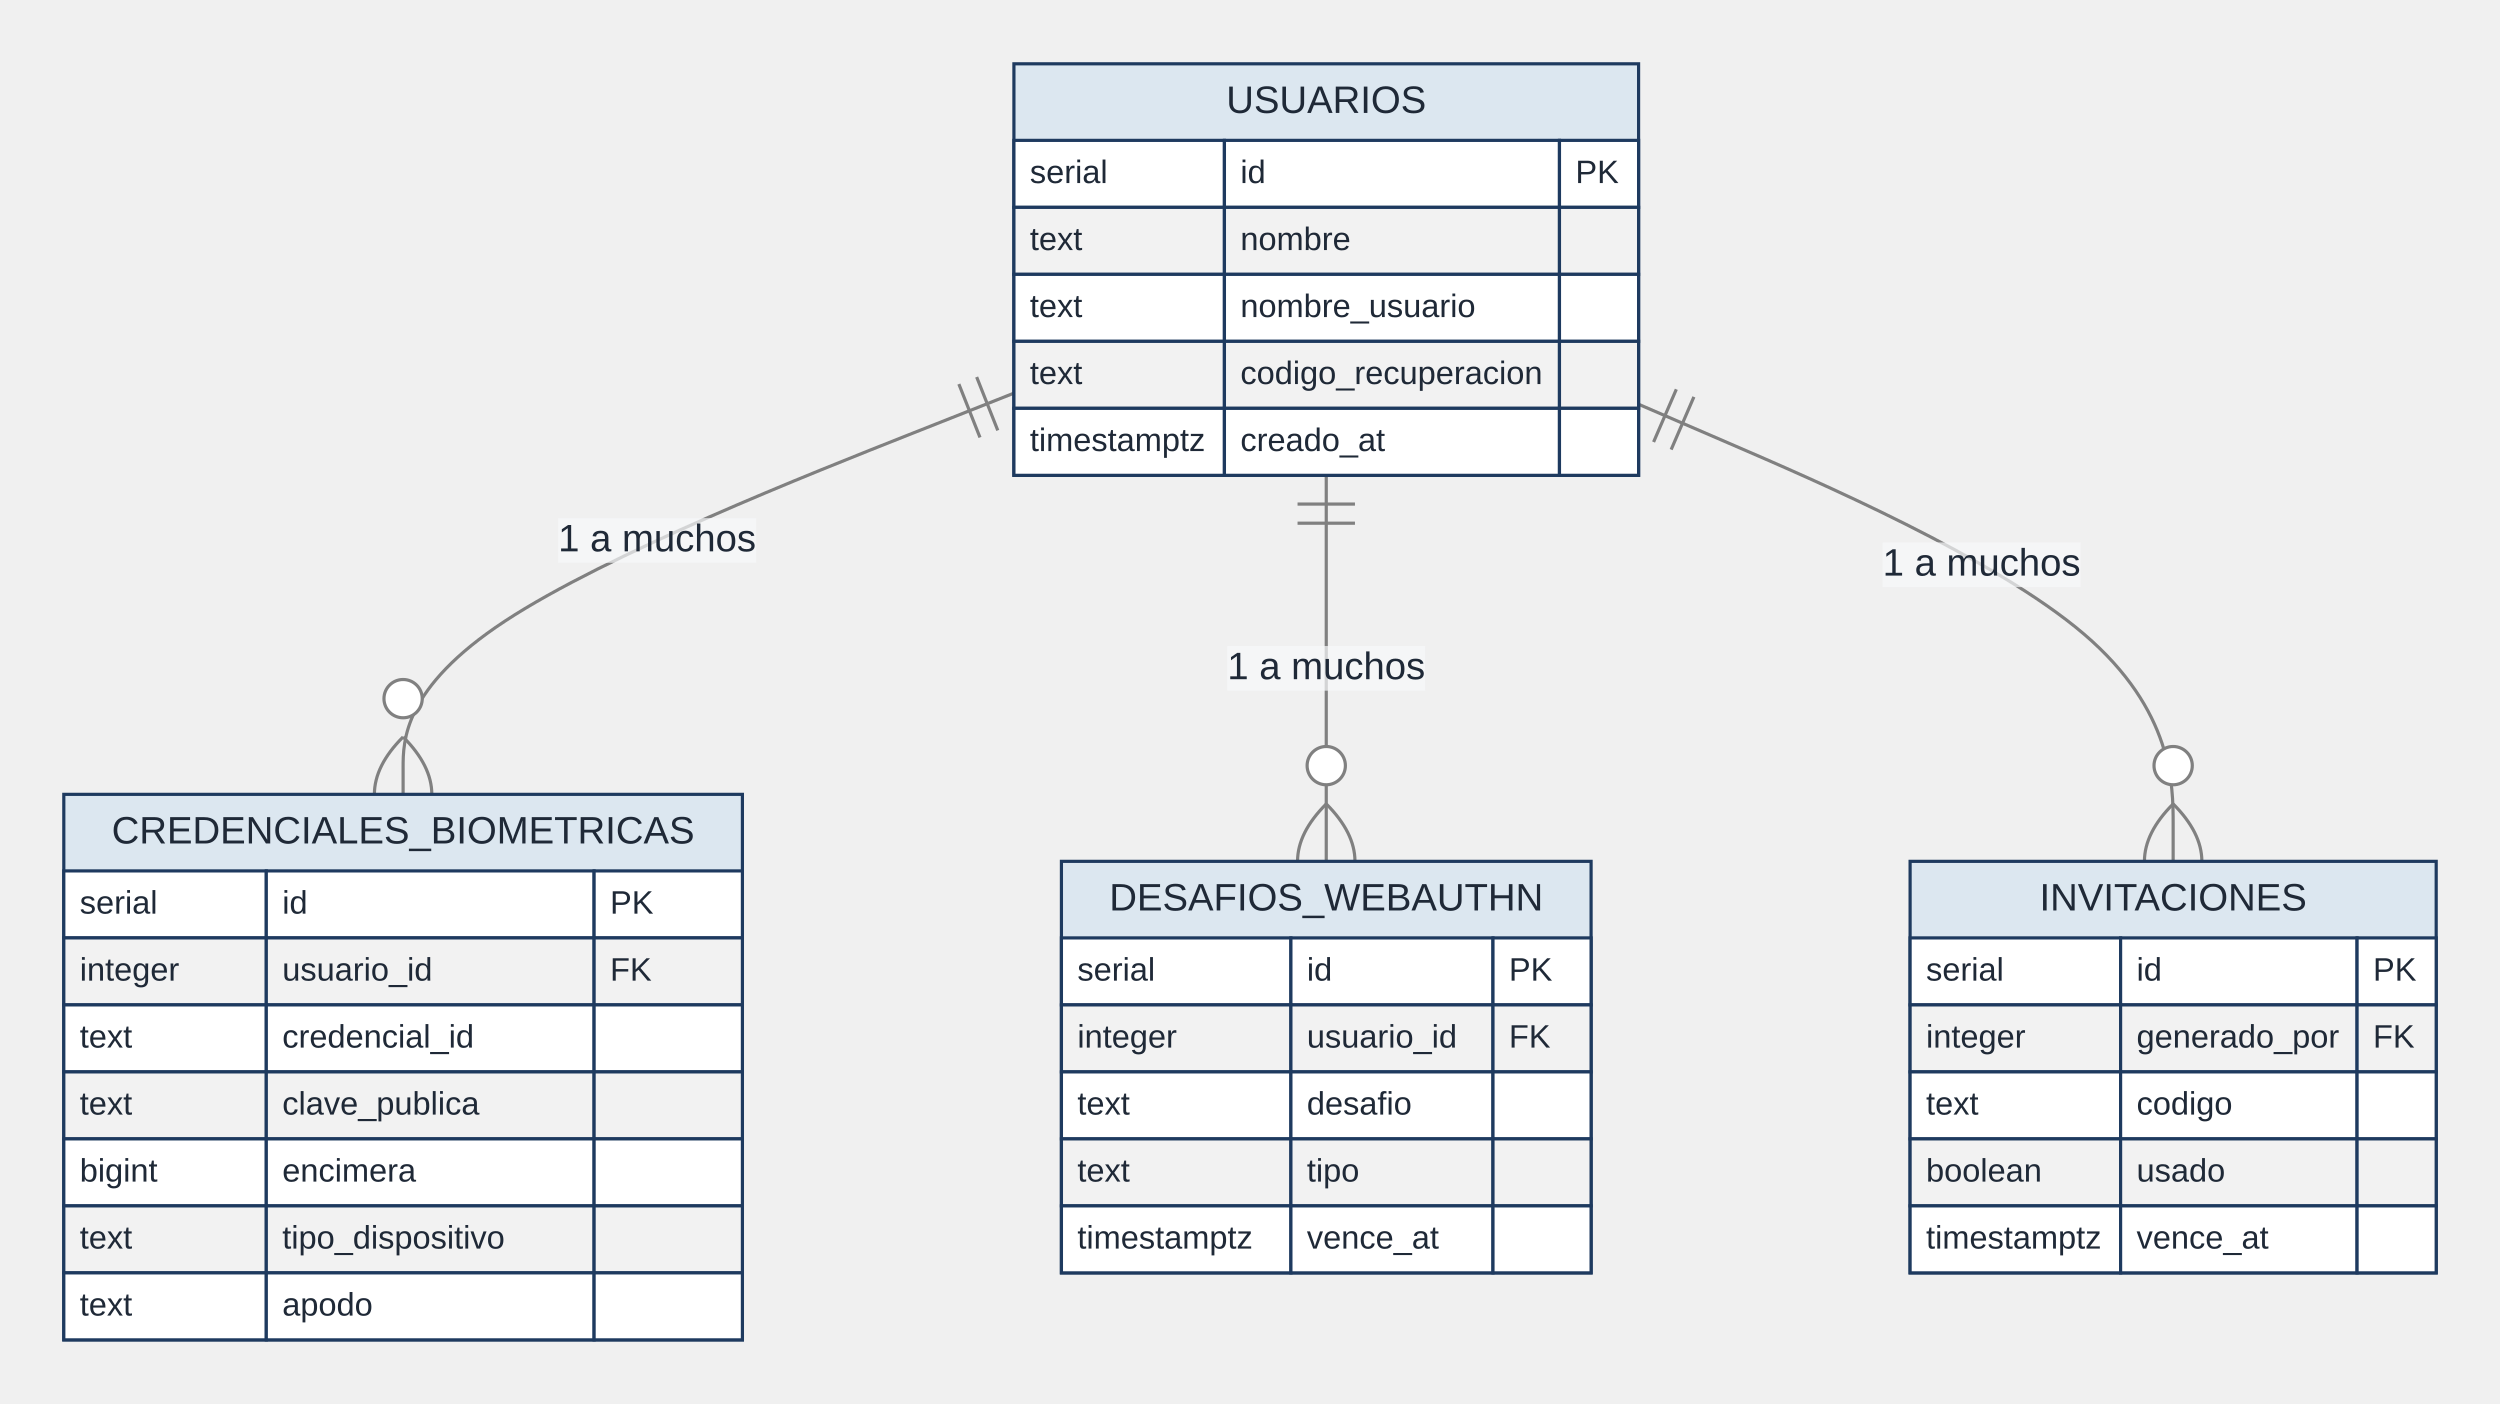
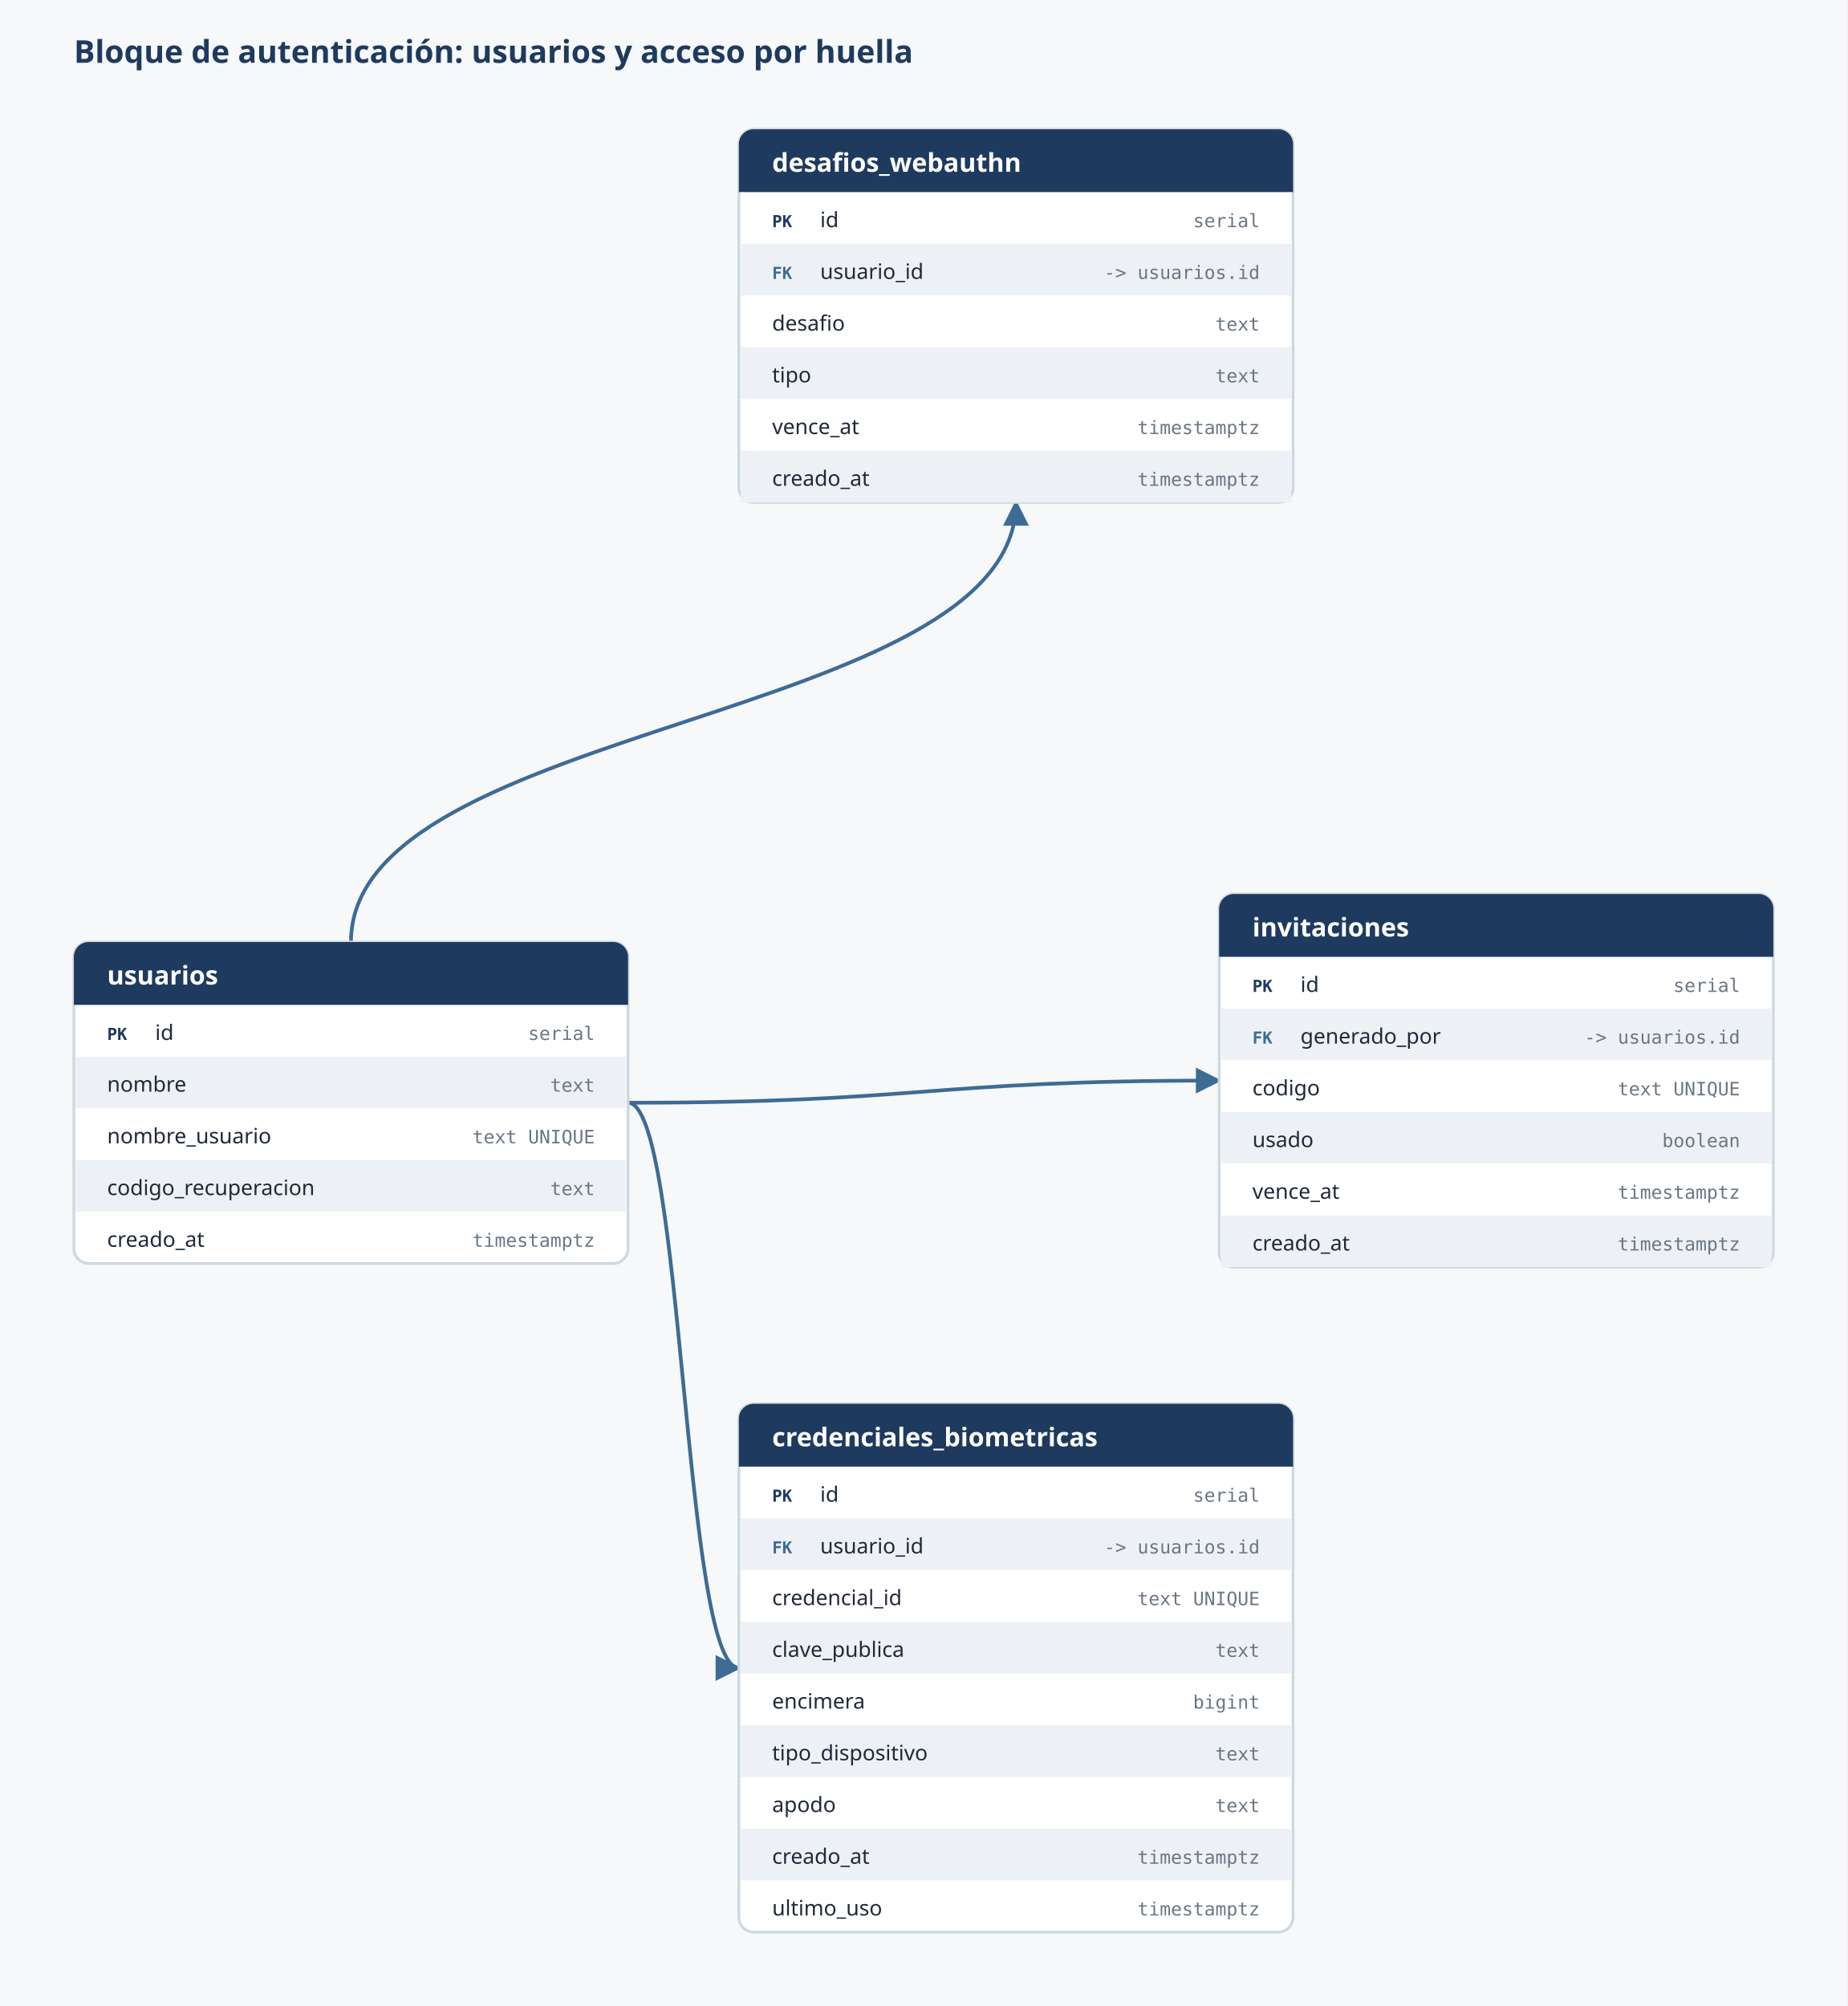
- <svg xmlns="http://www.w3.org/2000/svg" aria-roledescription="er" role="graphics-document document" viewBox="0 0 783.662 440" style="max-width: 783.662px; background: rgb(255, 255, 255);" width="100%" id="mermaid-1788818235771">
-   <style>#mermaid-1788818235771{font-family:Arial,sans-serif;font-size:14px;fill:#1f2937;}#mermaid-1788818235771 .error-icon{fill:#F6F8FA;}#mermaid-1788818235771 .error-text{fill:#050a13;stroke:#050a13;}#mermaid-1788818235771 .edge-thickness-normal{stroke-width:2px;}#mermaid-1788818235771 .edge-thickness-thick{stroke-width:3.5px;}#mermaid-1788818235771 .edge-pattern-solid{stroke-dasharray:0;}#mermaid-1788818235771 .edge-pattern-dashed{stroke-dasharray:3;}#mermaid-1788818235771 .edge-pattern-dotted{stroke-dasharray:2;}#mermaid-1788818235771 .marker{fill:#1E3A5F;stroke:#1E3A5F;}#mermaid-1788818235771 .marker.cross{stroke:#1E3A5F;}#mermaid-1788818235771 svg{font-family:Arial,sans-serif;font-size:14px;}#mermaid-1788818235771 .entityBox{fill:#DCE7F0;stroke:#1E3A5F;}#mermaid-1788818235771 .attributeBoxOdd{fill:#ffffff;stroke:#1E3A5F;}#mermaid-1788818235771 .attributeBoxEven{fill:#f2f2f2;stroke:#1E3A5F;}#mermaid-1788818235771 .relationshipLabelBox{fill:#F6F8FA;opacity:0.7;background-color:#F6F8FA;}#mermaid-1788818235771 .relationshipLabelBox rect{opacity:0.5;}#mermaid-1788818235771 .relationshipLine{stroke:#1E3A5F;}#mermaid-1788818235771 .entityTitleText{text-anchor:middle;font-size:18px;fill:#1f2937;}#mermaid-1788818235771 #MD_PARENT_START{fill:#f5f5f5!important;stroke:#1E3A5F!important;stroke-width:1;}#mermaid-1788818235771 #MD_PARENT_END{fill:#f5f5f5!important;stroke:#1E3A5F!important;stroke-width:1;}#mermaid-1788818235771 :root{--mermaid-font-family:"trebuchet ms",verdana,arial,sans-serif;}</style>
-   <g />
+ <svg xmlns="http://www.w3.org/2000/svg" viewBox="0 0 1000 1086" font-family="IBM Plex Sans, system-ui, sans-serif">
+   <rect width="1000" height="1086" fill="#F6F8FA" />
  <defs>
-     <marker orient="auto" markerHeight="240" markerWidth="190" refY="7" refX="0" id="MD_PARENT_START">
-       <path d="M 18,7 L9,13 L1,7 L9,1 Z" />
+     <marker id="f" viewBox="0 0 10 10" refX="9" refY="5" markerWidth="7" markerHeight="7" orient="auto">
+       <path d="M0,0 L10,5 L0,10 z" fill="#3D6B96" />
    </marker>
  </defs>
-   <defs>
-     <marker orient="auto" markerHeight="28" markerWidth="20" refY="7" refX="19" id="MD_PARENT_END">
-       <path d="M 18,7 L9,13 L1,7 L9,1 Z" />
-     </marker>
-   </defs>
-   <defs>
-     <marker orient="auto" markerHeight="18" markerWidth="18" refY="9" refX="0" id="ONLY_ONE_START">
-       <path d="M9,0 L9,18 M15,0 L15,18" fill="none" stroke="gray" />
-     </marker>
-   </defs>
-   <defs>
-     <marker orient="auto" markerHeight="18" markerWidth="18" refY="9" refX="18" id="ONLY_ONE_END">
-       <path d="M3,0 L3,18 M9,0 L9,18" fill="none" stroke="gray" />
-     </marker>
-   </defs>
-   <defs>
-     <marker orient="auto" markerHeight="18" markerWidth="30" refY="9" refX="0" id="ZERO_OR_ONE_START">
-       <circle r="6" cy="9" cx="21" fill="white" stroke="gray" />
-       <path d="M9,0 L9,18" fill="none" stroke="gray" />
-     </marker>
-   </defs>
-   <defs>
-     <marker orient="auto" markerHeight="18" markerWidth="30" refY="9" refX="30" id="ZERO_OR_ONE_END">
-       <circle r="6" cy="9" cx="9" fill="white" stroke="gray" />
-       <path d="M21,0 L21,18" fill="none" stroke="gray" />
-     </marker>
-   </defs>
-   <defs>
-     <marker orient="auto" markerHeight="36" markerWidth="45" refY="18" refX="18" id="ONE_OR_MORE_START">
-       <path d="M0,18 Q 18,0 36,18 Q 18,36 0,18 M42,9 L42,27" fill="none" stroke="gray" />
-     </marker>
-   </defs>
-   <defs>
-     <marker orient="auto" markerHeight="36" markerWidth="45" refY="18" refX="27" id="ONE_OR_MORE_END">
-       <path d="M3,9 L3,27 M9,18 Q27,0 45,18 Q27,36 9,18" fill="none" stroke="gray" />
-     </marker>
-   </defs>
-   <defs>
-     <marker orient="auto" markerHeight="36" markerWidth="57" refY="18" refX="18" id="ZERO_OR_MORE_START">
-       <circle r="6" cy="18" cx="48" fill="white" stroke="gray" />
-       <path d="M0,18 Q18,0 36,18 Q18,36 0,18" fill="none" stroke="gray" />
-     </marker>
-   </defs>
-   <defs>
-     <marker orient="auto" markerHeight="36" markerWidth="57" refY="18" refX="39" id="ZERO_OR_MORE_END">
-       <circle r="6" cy="18" cx="9" fill="white" stroke="gray" />
-       <path d="M21,18 Q39,0 57,18 Q39,36 21,18" fill="none" stroke="gray" />
-     </marker>
-   </defs>
-   <path style="stroke: gray; fill: none;" marker-start="url(#ONLY_ONE_START)" marker-end="url(#ZERO_OR_MORE_END)" d="M317.828,123.24L285.916,135.866C254.005,148.493,190.182,173.747,158.271,194.707C126.359,215.667,126.359,232.333,126.359,240.667L126.359,249" class="er relationshipLine" />
-   <path style="stroke: gray; fill: none;" marker-start="url(#ONLY_ONE_START)" marker-end="url(#ZERO_OR_MORE_END)" d="M415.734,149L415.734,157.333C415.734,165.667,415.734,182.333,415.734,202.5C415.734,222.667,415.734,246.333,415.734,258.167L415.734,270" class="er relationshipLine" />
-   <path style="stroke: gray; fill: none;" marker-start="url(#ONLY_ONE_START)" marker-end="url(#ZERO_OR_MORE_END)" d="M513.641,126.728L541.569,138.773C569.496,150.819,625.351,174.909,653.278,198.788C681.206,222.667,681.206,246.333,681.206,258.167L681.206,270" class="er relationshipLine" />
-   <g transform="translate(317.8277,20 )" id="entity-USUARIOS-f7014dd6-390e-5513-a84e-5ef96cad5c53">
-     <rect height="129" width="195.813" y="0" x="0" class="er entityBox" />
-     <text style="dominant-baseline: middle; text-anchor: middle; font-size: 12px;" transform="translate(97.90671,12)" y="0" x="0" id="text-entity-USUARIOS-f7014dd6-390e-5513-a84e-5ef96cad5c53" class="er entityLabel">USUARIOS</text>
-     <rect height="21" width="65.984" y="24" x="0" class="er attributeBoxOdd" />
-     <text style="dominant-baseline: middle; font-size: 10.2px;" transform="translate(5,34.5)" y="0" x="0" id="text-entity-USUARIOS-f7014dd6-390e-5513-a84e-5ef96cad5c53-attr-1-type" class="er entityLabel">serial</text>
-     <rect height="21" width="105.026" y="24" x="65.984" class="er attributeBoxOdd" />
-     <text style="dominant-baseline: middle; font-size: 10.2px;" transform="translate(70.98438,34.5)" y="0" x="0" id="text-entity-USUARIOS-f7014dd6-390e-5513-a84e-5ef96cad5c53-attr-1-name" class="er entityLabel">id</text>
-     <rect height="21" width="24.803" y="24" x="171.01" class="er attributeBoxOdd" />
-     <text style="dominant-baseline: middle; font-size: 10.2px;" transform="translate(176.0101,34.5)" y="0" x="0" id="text-entity-USUARIOS-f7014dd6-390e-5513-a84e-5ef96cad5c53-attr-1-key" class="er entityLabel">PK</text>
-     <rect height="21" width="65.984" y="45" x="0" class="er attributeBoxEven" />
-     <text style="dominant-baseline: middle; font-size: 10.2px;" transform="translate(5,55.5)" y="0" x="0" id="text-entity-USUARIOS-f7014dd6-390e-5513-a84e-5ef96cad5c53-attr-2-type" class="er entityLabel">text</text>
-     <rect height="21" width="105.026" y="45" x="65.984" class="er attributeBoxEven" />
-     <text style="dominant-baseline: middle; font-size: 10.2px;" transform="translate(70.98438,55.5)" y="0" x="0" id="text-entity-USUARIOS-f7014dd6-390e-5513-a84e-5ef96cad5c53-attr-2-name" class="er entityLabel">nombre</text>
-     <rect height="21" width="24.803" y="45" x="171.01" class="er attributeBoxEven" />
-     <text style="dominant-baseline: middle; font-size: 10.2px;" transform="translate(176.0101,55.5)" y="0" x="0" id="text-entity-USUARIOS-f7014dd6-390e-5513-a84e-5ef96cad5c53-attr-2-key" class="er entityLabel" />
-     <rect height="21" width="65.984" y="66" x="0" class="er attributeBoxOdd" />
-     <text style="dominant-baseline: middle; font-size: 10.2px;" transform="translate(5,76.5)" y="0" x="0" id="text-entity-USUARIOS-f7014dd6-390e-5513-a84e-5ef96cad5c53-attr-3-type" class="er entityLabel">text</text>
-     <rect height="21" width="105.026" y="66" x="65.984" class="er attributeBoxOdd" />
-     <text style="dominant-baseline: middle; font-size: 10.2px;" transform="translate(70.98438,76.5)" y="0" x="0" id="text-entity-USUARIOS-f7014dd6-390e-5513-a84e-5ef96cad5c53-attr-3-name" class="er entityLabel">nombre_usuario</text>
-     <rect height="21" width="24.803" y="66" x="171.01" class="er attributeBoxOdd" />
-     <text style="dominant-baseline: middle; font-size: 10.2px;" transform="translate(176.0101,76.5)" y="0" x="0" id="text-entity-USUARIOS-f7014dd6-390e-5513-a84e-5ef96cad5c53-attr-3-key" class="er entityLabel" />
-     <rect height="21" width="65.984" y="87" x="0" class="er attributeBoxEven" />
-     <text style="dominant-baseline: middle; font-size: 10.2px;" transform="translate(5,97.5)" y="0" x="0" id="text-entity-USUARIOS-f7014dd6-390e-5513-a84e-5ef96cad5c53-attr-4-type" class="er entityLabel">text</text>
-     <rect height="21" width="105.026" y="87" x="65.984" class="er attributeBoxEven" />
-     <text style="dominant-baseline: middle; font-size: 10.2px;" transform="translate(70.98438,97.5)" y="0" x="0" id="text-entity-USUARIOS-f7014dd6-390e-5513-a84e-5ef96cad5c53-attr-4-name" class="er entityLabel">codigo_recuperacion</text>
-     <rect height="21" width="24.803" y="87" x="171.01" class="er attributeBoxEven" />
-     <text style="dominant-baseline: middle; font-size: 10.2px;" transform="translate(176.0101,97.5)" y="0" x="0" id="text-entity-USUARIOS-f7014dd6-390e-5513-a84e-5ef96cad5c53-attr-4-key" class="er entityLabel" />
-     <rect height="21" width="65.984" y="108" x="0" class="er attributeBoxOdd" />
-     <text style="dominant-baseline: middle; font-size: 10.2px;" transform="translate(5,118.5)" y="0" x="0" id="text-entity-USUARIOS-f7014dd6-390e-5513-a84e-5ef96cad5c53-attr-5-type" class="er entityLabel">timestamptz</text>
-     <rect height="21" width="105.026" y="108" x="65.984" class="er attributeBoxOdd" />
-     <text style="dominant-baseline: middle; font-size: 10.2px;" transform="translate(70.98438,118.5)" y="0" x="0" id="text-entity-USUARIOS-f7014dd6-390e-5513-a84e-5ef96cad5c53-attr-5-name" class="er entityLabel">creado_at</text>
-     <rect height="21" width="24.803" y="108" x="171.01" class="er attributeBoxOdd" />
-     <text style="dominant-baseline: middle; font-size: 10.2px;" transform="translate(176.0101,118.5)" y="0" x="0" id="text-entity-USUARIOS-f7014dd6-390e-5513-a84e-5ef96cad5c53-attr-5-key" class="er entityLabel" />
-   </g>
-   <g transform="translate(20,249 )" id="entity-CREDENCIALESBIOMETRICAS-88be5747-9ecd-597d-84f3-af46af9cd136">
-     <rect height="171" width="212.719" y="0" x="0" class="er entityBox" />
-     <text style="dominant-baseline: middle; text-anchor: middle; font-size: 12px;" transform="translate(106.3594,12)" y="0" x="0" id="text-entity-CREDENCIALESBIOMETRICAS-88be5747-9ecd-597d-84f3-af46af9cd136" class="er entityLabel">CREDENCIALES_BIOMETRICAS</text>
-     <rect height="21" width="63.476" y="24" x="0" class="er attributeBoxOdd" />
-     <text style="dominant-baseline: middle; font-size: 10.2px;" transform="translate(5,34.5)" y="0" x="0" id="text-entity-CREDENCIALESBIOMETRICAS-88be5747-9ecd-597d-84f3-af46af9cd136-attr-1-type" class="er entityLabel">serial</text>
-     <rect height="21" width="102.754" y="24" x="63.476" class="er attributeBoxOdd" />
-     <text style="dominant-baseline: middle; font-size: 10.2px;" transform="translate(68.47624,34.5)" y="0" x="0" id="text-entity-CREDENCIALESBIOMETRICAS-88be5747-9ecd-597d-84f3-af46af9cd136-attr-1-name" class="er entityLabel">id</text>
-     <rect height="21" width="46.489" y="24" x="166.23" class="er attributeBoxOdd" />
-     <text style="dominant-baseline: middle; font-size: 10.2px;" transform="translate(171.2302,34.5)" y="0" x="0" id="text-entity-CREDENCIALESBIOMETRICAS-88be5747-9ecd-597d-84f3-af46af9cd136-attr-1-key" class="er entityLabel">PK</text>
-     <rect height="21" width="63.476" y="45" x="0" class="er attributeBoxEven" />
-     <text style="dominant-baseline: middle; font-size: 10.2px;" transform="translate(5,55.5)" y="0" x="0" id="text-entity-CREDENCIALESBIOMETRICAS-88be5747-9ecd-597d-84f3-af46af9cd136-attr-2-type" class="er entityLabel">integer</text>
-     <rect height="21" width="102.754" y="45" x="63.476" class="er attributeBoxEven" />
-     <text style="dominant-baseline: middle; font-size: 10.2px;" transform="translate(68.47624,55.5)" y="0" x="0" id="text-entity-CREDENCIALESBIOMETRICAS-88be5747-9ecd-597d-84f3-af46af9cd136-attr-2-name" class="er entityLabel">usuario_id</text>
-     <rect height="21" width="46.489" y="45" x="166.23" class="er attributeBoxEven" />
-     <text style="dominant-baseline: middle; font-size: 10.2px;" transform="translate(171.2302,55.5)" y="0" x="0" id="text-entity-CREDENCIALESBIOMETRICAS-88be5747-9ecd-597d-84f3-af46af9cd136-attr-2-key" class="er entityLabel">FK</text>
-     <rect height="21" width="63.476" y="66" x="0" class="er attributeBoxOdd" />
-     <text style="dominant-baseline: middle; font-size: 10.2px;" transform="translate(5,76.5)" y="0" x="0" id="text-entity-CREDENCIALESBIOMETRICAS-88be5747-9ecd-597d-84f3-af46af9cd136-attr-3-type" class="er entityLabel">text</text>
-     <rect height="21" width="102.754" y="66" x="63.476" class="er attributeBoxOdd" />
-     <text style="dominant-baseline: middle; font-size: 10.2px;" transform="translate(68.47624,76.5)" y="0" x="0" id="text-entity-CREDENCIALESBIOMETRICAS-88be5747-9ecd-597d-84f3-af46af9cd136-attr-3-name" class="er entityLabel">credencial_id</text>
-     <rect height="21" width="46.489" y="66" x="166.23" class="er attributeBoxOdd" />
-     <text style="dominant-baseline: middle; font-size: 10.2px;" transform="translate(171.2302,76.5)" y="0" x="0" id="text-entity-CREDENCIALESBIOMETRICAS-88be5747-9ecd-597d-84f3-af46af9cd136-attr-3-key" class="er entityLabel" />
-     <rect height="21" width="63.476" y="87" x="0" class="er attributeBoxEven" />
-     <text style="dominant-baseline: middle; font-size: 10.2px;" transform="translate(5,97.5)" y="0" x="0" id="text-entity-CREDENCIALESBIOMETRICAS-88be5747-9ecd-597d-84f3-af46af9cd136-attr-4-type" class="er entityLabel">text</text>
-     <rect height="21" width="102.754" y="87" x="63.476" class="er attributeBoxEven" />
-     <text style="dominant-baseline: middle; font-size: 10.2px;" transform="translate(68.47624,97.5)" y="0" x="0" id="text-entity-CREDENCIALESBIOMETRICAS-88be5747-9ecd-597d-84f3-af46af9cd136-attr-4-name" class="er entityLabel">clave_publica</text>
-     <rect height="21" width="46.489" y="87" x="166.23" class="er attributeBoxEven" />
-     <text style="dominant-baseline: middle; font-size: 10.2px;" transform="translate(171.2302,97.5)" y="0" x="0" id="text-entity-CREDENCIALESBIOMETRICAS-88be5747-9ecd-597d-84f3-af46af9cd136-attr-4-key" class="er entityLabel" />
-     <rect height="21" width="63.476" y="108" x="0" class="er attributeBoxOdd" />
-     <text style="dominant-baseline: middle; font-size: 10.2px;" transform="translate(5,118.5)" y="0" x="0" id="text-entity-CREDENCIALESBIOMETRICAS-88be5747-9ecd-597d-84f3-af46af9cd136-attr-5-type" class="er entityLabel">bigint</text>
-     <rect height="21" width="102.754" y="108" x="63.476" class="er attributeBoxOdd" />
-     <text style="dominant-baseline: middle; font-size: 10.2px;" transform="translate(68.47624,118.5)" y="0" x="0" id="text-entity-CREDENCIALESBIOMETRICAS-88be5747-9ecd-597d-84f3-af46af9cd136-attr-5-name" class="er entityLabel">encimera</text>
-     <rect height="21" width="46.489" y="108" x="166.23" class="er attributeBoxOdd" />
-     <text style="dominant-baseline: middle; font-size: 10.2px;" transform="translate(171.2302,118.5)" y="0" x="0" id="text-entity-CREDENCIALESBIOMETRICAS-88be5747-9ecd-597d-84f3-af46af9cd136-attr-5-key" class="er entityLabel" />
-     <rect height="21" width="63.476" y="129" x="0" class="er attributeBoxEven" />
-     <text style="dominant-baseline: middle; font-size: 10.2px;" transform="translate(5,139.5)" y="0" x="0" id="text-entity-CREDENCIALESBIOMETRICAS-88be5747-9ecd-597d-84f3-af46af9cd136-attr-6-type" class="er entityLabel">text</text>
-     <rect height="21" width="102.754" y="129" x="63.476" class="er attributeBoxEven" />
-     <text style="dominant-baseline: middle; font-size: 10.2px;" transform="translate(68.47624,139.5)" y="0" x="0" id="text-entity-CREDENCIALESBIOMETRICAS-88be5747-9ecd-597d-84f3-af46af9cd136-attr-6-name" class="er entityLabel">tipo_dispositivo</text>
-     <rect height="21" width="46.489" y="129" x="166.23" class="er attributeBoxEven" />
-     <text style="dominant-baseline: middle; font-size: 10.2px;" transform="translate(171.2302,139.5)" y="0" x="0" id="text-entity-CREDENCIALESBIOMETRICAS-88be5747-9ecd-597d-84f3-af46af9cd136-attr-6-key" class="er entityLabel" />
-     <rect height="21" width="63.476" y="150" x="0" class="er attributeBoxOdd" />
-     <text style="dominant-baseline: middle; font-size: 10.2px;" transform="translate(5,160.5)" y="0" x="0" id="text-entity-CREDENCIALESBIOMETRICAS-88be5747-9ecd-597d-84f3-af46af9cd136-attr-7-type" class="er entityLabel">text</text>
-     <rect height="21" width="102.754" y="150" x="63.476" class="er attributeBoxOdd" />
-     <text style="dominant-baseline: middle; font-size: 10.2px;" transform="translate(68.47624,160.5)" y="0" x="0" id="text-entity-CREDENCIALESBIOMETRICAS-88be5747-9ecd-597d-84f3-af46af9cd136-attr-7-name" class="er entityLabel">apodo</text>
-     <rect height="21" width="46.489" y="150" x="166.23" class="er attributeBoxOdd" />
-     <text style="dominant-baseline: middle; font-size: 10.2px;" transform="translate(171.2302,160.5)" y="0" x="0" id="text-entity-CREDENCIALESBIOMETRICAS-88be5747-9ecd-597d-84f3-af46af9cd136-attr-7-key" class="er entityLabel" />
-   </g>
-   <g transform="translate(332.7188,270 )" id="entity-DESAFIOSWEBAUTHN-33a2c832-b4ca-5831-ab08-63d28d5fa980">
-     <rect height="129" width="166.031" y="0" x="0" class="er entityBox" />
-     <text style="dominant-baseline: middle; text-anchor: middle; font-size: 12px;" transform="translate(83.01562,12)" y="0" x="0" id="text-entity-DESAFIOSWEBAUTHN-33a2c832-b4ca-5831-ab08-63d28d5fa980" class="er entityLabel">DESAFIOS_WEBAUTHN</text>
-     <rect height="21" width="71.935" y="24" x="0" class="er attributeBoxOdd" />
-     <text style="dominant-baseline: middle; font-size: 10.2px;" transform="translate(5,34.5)" y="0" x="0" id="text-entity-DESAFIOSWEBAUTHN-33a2c832-b4ca-5831-ab08-63d28d5fa980-attr-1-type" class="er entityLabel">serial</text>
-     <rect height="21" width="63.343" y="24" x="71.935" class="er attributeBoxOdd" />
-     <text style="dominant-baseline: middle; font-size: 10.2px;" transform="translate(76.93469,34.5)" y="0" x="0" id="text-entity-DESAFIOSWEBAUTHN-33a2c832-b4ca-5831-ab08-63d28d5fa980-attr-1-name" class="er entityLabel">id</text>
-     <rect height="21" width="30.754" y="24" x="135.278" class="er attributeBoxOdd" />
-     <text style="dominant-baseline: middle; font-size: 10.2px;" transform="translate(140.2776,34.5)" y="0" x="0" id="text-entity-DESAFIOSWEBAUTHN-33a2c832-b4ca-5831-ab08-63d28d5fa980-attr-1-key" class="er entityLabel">PK</text>
-     <rect height="21" width="71.935" y="45" x="0" class="er attributeBoxEven" />
-     <text style="dominant-baseline: middle; font-size: 10.2px;" transform="translate(5,55.5)" y="0" x="0" id="text-entity-DESAFIOSWEBAUTHN-33a2c832-b4ca-5831-ab08-63d28d5fa980-attr-2-type" class="er entityLabel">integer</text>
-     <rect height="21" width="63.343" y="45" x="71.935" class="er attributeBoxEven" />
-     <text style="dominant-baseline: middle; font-size: 10.2px;" transform="translate(76.93469,55.5)" y="0" x="0" id="text-entity-DESAFIOSWEBAUTHN-33a2c832-b4ca-5831-ab08-63d28d5fa980-attr-2-name" class="er entityLabel">usuario_id</text>
-     <rect height="21" width="30.754" y="45" x="135.278" class="er attributeBoxEven" />
-     <text style="dominant-baseline: middle; font-size: 10.2px;" transform="translate(140.2776,55.5)" y="0" x="0" id="text-entity-DESAFIOSWEBAUTHN-33a2c832-b4ca-5831-ab08-63d28d5fa980-attr-2-key" class="er entityLabel">FK</text>
-     <rect height="21" width="71.935" y="66" x="0" class="er attributeBoxOdd" />
-     <text style="dominant-baseline: middle; font-size: 10.2px;" transform="translate(5,76.5)" y="0" x="0" id="text-entity-DESAFIOSWEBAUTHN-33a2c832-b4ca-5831-ab08-63d28d5fa980-attr-3-type" class="er entityLabel">text</text>
-     <rect height="21" width="63.343" y="66" x="71.935" class="er attributeBoxOdd" />
-     <text style="dominant-baseline: middle; font-size: 10.2px;" transform="translate(76.93469,76.5)" y="0" x="0" id="text-entity-DESAFIOSWEBAUTHN-33a2c832-b4ca-5831-ab08-63d28d5fa980-attr-3-name" class="er entityLabel">desafio</text>
-     <rect height="21" width="30.754" y="66" x="135.278" class="er attributeBoxOdd" />
-     <text style="dominant-baseline: middle; font-size: 10.2px;" transform="translate(140.2776,76.5)" y="0" x="0" id="text-entity-DESAFIOSWEBAUTHN-33a2c832-b4ca-5831-ab08-63d28d5fa980-attr-3-key" class="er entityLabel" />
-     <rect height="21" width="71.935" y="87" x="0" class="er attributeBoxEven" />
-     <text style="dominant-baseline: middle; font-size: 10.2px;" transform="translate(5,97.5)" y="0" x="0" id="text-entity-DESAFIOSWEBAUTHN-33a2c832-b4ca-5831-ab08-63d28d5fa980-attr-4-type" class="er entityLabel">text</text>
-     <rect height="21" width="63.343" y="87" x="71.935" class="er attributeBoxEven" />
-     <text style="dominant-baseline: middle; font-size: 10.2px;" transform="translate(76.93469,97.5)" y="0" x="0" id="text-entity-DESAFIOSWEBAUTHN-33a2c832-b4ca-5831-ab08-63d28d5fa980-attr-4-name" class="er entityLabel">tipo</text>
-     <rect height="21" width="30.754" y="87" x="135.278" class="er attributeBoxEven" />
-     <text style="dominant-baseline: middle; font-size: 10.2px;" transform="translate(140.2776,97.5)" y="0" x="0" id="text-entity-DESAFIOSWEBAUTHN-33a2c832-b4ca-5831-ab08-63d28d5fa980-attr-4-key" class="er entityLabel" />
-     <rect height="21" width="71.935" y="108" x="0" class="er attributeBoxOdd" />
-     <text style="dominant-baseline: middle; font-size: 10.2px;" transform="translate(5,118.5)" y="0" x="0" id="text-entity-DESAFIOSWEBAUTHN-33a2c832-b4ca-5831-ab08-63d28d5fa980-attr-5-type" class="er entityLabel">timestamptz</text>
-     <rect height="21" width="63.343" y="108" x="71.935" class="er attributeBoxOdd" />
-     <text style="dominant-baseline: middle; font-size: 10.2px;" transform="translate(76.93469,118.5)" y="0" x="0" id="text-entity-DESAFIOSWEBAUTHN-33a2c832-b4ca-5831-ab08-63d28d5fa980-attr-5-name" class="er entityLabel">vence_at</text>
-     <rect height="21" width="30.754" y="108" x="135.278" class="er attributeBoxOdd" />
-     <text style="dominant-baseline: middle; font-size: 10.2px;" transform="translate(140.2776,118.5)" y="0" x="0" id="text-entity-DESAFIOSWEBAUTHN-33a2c832-b4ca-5831-ab08-63d28d5fa980-attr-5-key" class="er entityLabel" />
-   </g>
-   <g transform="translate(598.75,270 )" id="entity-INVITACIONES-766442cb-78a6-5b33-986d-ae1968b59b47">
-     <rect height="129" width="164.912" y="0" x="0" class="er entityBox" />
-     <text style="dominant-baseline: middle; text-anchor: middle; font-size: 12px;" transform="translate(82.4559,12)" y="0" x="0" id="text-entity-INVITACIONES-766442cb-78a6-5b33-986d-ae1968b59b47" class="er entityLabel">INVITACIONES</text>
-     <rect height="21" width="65.984" y="24" x="0" class="er attributeBoxOdd" />
-     <text style="dominant-baseline: middle; font-size: 10.2px;" transform="translate(5,34.5)" y="0" x="0" id="text-entity-INVITACIONES-766442cb-78a6-5b33-986d-ae1968b59b47-attr-1-type" class="er entityLabel">serial</text>
-     <rect height="21" width="74.124" y="24" x="65.984" class="er attributeBoxOdd" />
-     <text style="dominant-baseline: middle; font-size: 10.2px;" transform="translate(70.98438,34.5)" y="0" x="0" id="text-entity-INVITACIONES-766442cb-78a6-5b33-986d-ae1968b59b47-attr-1-name" class="er entityLabel">id</text>
-     <rect height="21" width="24.803" y="24" x="140.108" class="er attributeBoxOdd" />
-     <text style="dominant-baseline: middle; font-size: 10.2px;" transform="translate(145.1085,34.5)" y="0" x="0" id="text-entity-INVITACIONES-766442cb-78a6-5b33-986d-ae1968b59b47-attr-1-key" class="er entityLabel">PK</text>
-     <rect height="21" width="65.984" y="45" x="0" class="er attributeBoxEven" />
-     <text style="dominant-baseline: middle; font-size: 10.2px;" transform="translate(5,55.5)" y="0" x="0" id="text-entity-INVITACIONES-766442cb-78a6-5b33-986d-ae1968b59b47-attr-2-type" class="er entityLabel">integer</text>
-     <rect height="21" width="74.124" y="45" x="65.984" class="er attributeBoxEven" />
-     <text style="dominant-baseline: middle; font-size: 10.2px;" transform="translate(70.98438,55.5)" y="0" x="0" id="text-entity-INVITACIONES-766442cb-78a6-5b33-986d-ae1968b59b47-attr-2-name" class="er entityLabel">generado_por</text>
-     <rect height="21" width="24.803" y="45" x="140.108" class="er attributeBoxEven" />
-     <text style="dominant-baseline: middle; font-size: 10.2px;" transform="translate(145.1085,55.5)" y="0" x="0" id="text-entity-INVITACIONES-766442cb-78a6-5b33-986d-ae1968b59b47-attr-2-key" class="er entityLabel">FK</text>
-     <rect height="21" width="65.984" y="66" x="0" class="er attributeBoxOdd" />
-     <text style="dominant-baseline: middle; font-size: 10.2px;" transform="translate(5,76.5)" y="0" x="0" id="text-entity-INVITACIONES-766442cb-78a6-5b33-986d-ae1968b59b47-attr-3-type" class="er entityLabel">text</text>
-     <rect height="21" width="74.124" y="66" x="65.984" class="er attributeBoxOdd" />
-     <text style="dominant-baseline: middle; font-size: 10.2px;" transform="translate(70.98438,76.5)" y="0" x="0" id="text-entity-INVITACIONES-766442cb-78a6-5b33-986d-ae1968b59b47-attr-3-name" class="er entityLabel">codigo</text>
-     <rect height="21" width="24.803" y="66" x="140.108" class="er attributeBoxOdd" />
-     <text style="dominant-baseline: middle; font-size: 10.2px;" transform="translate(145.1085,76.5)" y="0" x="0" id="text-entity-INVITACIONES-766442cb-78a6-5b33-986d-ae1968b59b47-attr-3-key" class="er entityLabel" />
-     <rect height="21" width="65.984" y="87" x="0" class="er attributeBoxEven" />
-     <text style="dominant-baseline: middle; font-size: 10.2px;" transform="translate(5,97.5)" y="0" x="0" id="text-entity-INVITACIONES-766442cb-78a6-5b33-986d-ae1968b59b47-attr-4-type" class="er entityLabel">boolean</text>
-     <rect height="21" width="74.124" y="87" x="65.984" class="er attributeBoxEven" />
-     <text style="dominant-baseline: middle; font-size: 10.2px;" transform="translate(70.98438,97.5)" y="0" x="0" id="text-entity-INVITACIONES-766442cb-78a6-5b33-986d-ae1968b59b47-attr-4-name" class="er entityLabel">usado</text>
-     <rect height="21" width="24.803" y="87" x="140.108" class="er attributeBoxEven" />
-     <text style="dominant-baseline: middle; font-size: 10.2px;" transform="translate(145.1085,97.5)" y="0" x="0" id="text-entity-INVITACIONES-766442cb-78a6-5b33-986d-ae1968b59b47-attr-4-key" class="er entityLabel" />
-     <rect height="21" width="65.984" y="108" x="0" class="er attributeBoxOdd" />
-     <text style="dominant-baseline: middle; font-size: 10.2px;" transform="translate(5,118.5)" y="0" x="0" id="text-entity-INVITACIONES-766442cb-78a6-5b33-986d-ae1968b59b47-attr-5-type" class="er entityLabel">timestamptz</text>
-     <rect height="21" width="74.124" y="108" x="65.984" class="er attributeBoxOdd" />
-     <text style="dominant-baseline: middle; font-size: 10.2px;" transform="translate(70.98438,118.5)" y="0" x="0" id="text-entity-INVITACIONES-766442cb-78a6-5b33-986d-ae1968b59b47-attr-5-name" class="er entityLabel">vence_at</text>
-     <rect height="21" width="24.803" y="108" x="140.108" class="er attributeBoxOdd" />
-     <text style="dominant-baseline: middle; font-size: 10.2px;" transform="translate(145.1085,118.5)" y="0" x="0" id="text-entity-INVITACIONES-766442cb-78a6-5b33-986d-ae1968b59b47-attr-5-key" class="er entityLabel" />
-   </g>
-   <rect height="14" width="62.047" y="162.415" x="174.956" class="er relationshipLabelBox" />
-   <text style="text-anchor: middle; dominant-baseline: middle; font-size: 12px;" y="169.415" x="205.979" id="rel1" class="er relationshipLabel">1 a muchos</text>
-   <rect height="14" width="62.047" y="202.5" x="384.711" class="er relationshipLabelBox" />
-   <text style="text-anchor: middle; dominant-baseline: middle; font-size: 12px;" y="209.5" x="415.734" id="rel2" class="er relationshipLabel">1 a muchos</text>
-   <rect height="14" width="62.047" y="170.028" x="590.144" class="er relationshipLabelBox" />
-   <text style="text-anchor: middle; dominant-baseline: middle; font-size: 12px;" y="177.028" x="621.167" id="rel3" class="er relationshipLabel">1 a muchos</text>
+   <text x="40" y="34" font-size="17" font-weight="600" fill="#1E3A5F" font-family="Questrial, sans-serif">Bloque de autenticación: usuarios y acceso por huella</text>
+   <path d="M 340 597 C 370 597, 370 903, 400 903" fill="none" stroke="#3D6B96" stroke-width="2" marker-end="url(#f)" />
+   <path d="M 190 510 C 190 391, 550 391, 550 272" fill="none" stroke="#3D6B96" stroke-width="2" marker-end="url(#f)" />
+   <path d="M 340 597 C 500 597, 500 585, 660 585" fill="none" stroke="#3D6B96" stroke-width="2" marker-end="url(#f)" />
+   <rect x="40" y="510" width="300" height="174" rx="8" fill="#FFFFFF" stroke="#CDD8E0" stroke-width="1.5" />
+   <path d="M 40 544.0 h 300 v -26 a 8 8 0 0 0 -8 -8 h -284 a 8 8 0 0 0 -8 8 z" fill="#1E3A5F" />
+   <text x="58" y="533.0" font-size="14" font-weight="600" fill="#FFFFFF" font-family="Questrial, sans-serif">usuarios</text>
+   <text x="58" y="563.0" font-size="9" font-weight="700" fill="#1E3A5F" font-family="IBM Plex Mono, monospace">PK</text>
+   <text x="84" y="563.0" font-size="11.5" fill="#1F2937">id</text>
+   <text x="322" y="563.0" font-size="10" fill="#6B7684" text-anchor="end" font-family="IBM Plex Mono, monospace">serial</text>
+   <rect x="41" y="572" width="298" height="28" fill="#EDF1F5" />
+   <text x="58" y="591.0" font-size="11.5" fill="#1F2937">nombre</text>
+   <text x="322" y="591.0" font-size="10" fill="#6B7684" text-anchor="end" font-family="IBM Plex Mono, monospace">text</text>
+   <text x="58" y="619.0" font-size="11.5" fill="#1F2937">nombre_usuario</text>
+   <text x="322" y="619.0" font-size="10" fill="#6B7684" text-anchor="end" font-family="IBM Plex Mono, monospace">text UNIQUE</text>
+   <rect x="41" y="628" width="298" height="28" fill="#EDF1F5" />
+   <text x="58" y="647.0" font-size="11.5" fill="#1F2937">codigo_recuperacion</text>
+   <text x="322" y="647.0" font-size="10" fill="#6B7684" text-anchor="end" font-family="IBM Plex Mono, monospace">text</text>
+   <text x="58" y="675.0" font-size="11.5" fill="#1F2937">creado_at</text>
+   <text x="322" y="675.0" font-size="10" fill="#6B7684" text-anchor="end" font-family="IBM Plex Mono, monospace">timestamptz</text>
+   <rect x="400" y="760" width="300" height="286" rx="8" fill="#FFFFFF" stroke="#CDD8E0" stroke-width="1.5" />
+   <path d="M 400 794.0 h 300 v -26 a 8 8 0 0 0 -8 -8 h -284 a 8 8 0 0 0 -8 8 z" fill="#1E3A5F" />
+   <text x="418" y="783.0" font-size="14" font-weight="600" fill="#FFFFFF" font-family="Questrial, sans-serif">credenciales_biometricas</text>
+   <text x="418" y="813.0" font-size="9" font-weight="700" fill="#1E3A5F" font-family="IBM Plex Mono, monospace">PK</text>
+   <text x="444" y="813.0" font-size="11.5" fill="#1F2937">id</text>
+   <text x="682" y="813.0" font-size="10" fill="#6B7684" text-anchor="end" font-family="IBM Plex Mono, monospace">serial</text>
+   <rect x="401" y="822" width="298" height="28" fill="#EDF1F5" />
+   <text x="418" y="841.0" font-size="9" font-weight="700" fill="#3D6B96" font-family="IBM Plex Mono, monospace">FK</text>
+   <text x="444" y="841.0" font-size="11.5" fill="#1F2937">usuario_id</text>
+   <text x="682" y="841.0" font-size="10" fill="#6B7684" text-anchor="end" font-family="IBM Plex Mono, monospace">-&gt; usuarios.id</text>
+   <text x="418" y="869.0" font-size="11.5" fill="#1F2937">credencial_id</text>
+   <text x="682" y="869.0" font-size="10" fill="#6B7684" text-anchor="end" font-family="IBM Plex Mono, monospace">text UNIQUE</text>
+   <rect x="401" y="878" width="298" height="28" fill="#EDF1F5" />
+   <text x="418" y="897.0" font-size="11.5" fill="#1F2937">clave_publica</text>
+   <text x="682" y="897.0" font-size="10" fill="#6B7684" text-anchor="end" font-family="IBM Plex Mono, monospace">text</text>
+   <text x="418" y="925.0" font-size="11.5" fill="#1F2937">encimera</text>
+   <text x="682" y="925.0" font-size="10" fill="#6B7684" text-anchor="end" font-family="IBM Plex Mono, monospace">bigint</text>
+   <rect x="401" y="934" width="298" height="28" fill="#EDF1F5" />
+   <text x="418" y="953.0" font-size="11.5" fill="#1F2937">tipo_dispositivo</text>
+   <text x="682" y="953.0" font-size="10" fill="#6B7684" text-anchor="end" font-family="IBM Plex Mono, monospace">text</text>
+   <text x="418" y="981.0" font-size="11.5" fill="#1F2937">apodo</text>
+   <text x="682" y="981.0" font-size="10" fill="#6B7684" text-anchor="end" font-family="IBM Plex Mono, monospace">text</text>
+   <rect x="401" y="990" width="298" height="28" fill="#EDF1F5" />
+   <text x="418" y="1009.0" font-size="11.5" fill="#1F2937">creado_at</text>
+   <text x="682" y="1009.0" font-size="10" fill="#6B7684" text-anchor="end" font-family="IBM Plex Mono, monospace">timestamptz</text>
+   <text x="418" y="1037.0" font-size="11.5" fill="#1F2937">ultimo_uso</text>
+   <text x="682" y="1037.0" font-size="10" fill="#6B7684" text-anchor="end" font-family="IBM Plex Mono, monospace">timestamptz</text>
+   <rect x="400" y="70" width="300" height="202" rx="8" fill="#FFFFFF" stroke="#CDD8E0" stroke-width="1.5" />
+   <path d="M 400 104.0 h 300 v -26 a 8 8 0 0 0 -8 -8 h -284 a 8 8 0 0 0 -8 8 z" fill="#1E3A5F" />
+   <text x="418" y="93.0" font-size="14" font-weight="600" fill="#FFFFFF" font-family="Questrial, sans-serif">desafios_webauthn</text>
+   <text x="418" y="123.0" font-size="9" font-weight="700" fill="#1E3A5F" font-family="IBM Plex Mono, monospace">PK</text>
+   <text x="444" y="123.0" font-size="11.5" fill="#1F2937">id</text>
+   <text x="682" y="123.0" font-size="10" fill="#6B7684" text-anchor="end" font-family="IBM Plex Mono, monospace">serial</text>
+   <rect x="401" y="132" width="298" height="28" fill="#EDF1F5" />
+   <text x="418" y="151.0" font-size="9" font-weight="700" fill="#3D6B96" font-family="IBM Plex Mono, monospace">FK</text>
+   <text x="444" y="151.0" font-size="11.5" fill="#1F2937">usuario_id</text>
+   <text x="682" y="151.0" font-size="10" fill="#6B7684" text-anchor="end" font-family="IBM Plex Mono, monospace">-&gt; usuarios.id</text>
+   <text x="418" y="179.0" font-size="11.5" fill="#1F2937">desafio</text>
+   <text x="682" y="179.0" font-size="10" fill="#6B7684" text-anchor="end" font-family="IBM Plex Mono, monospace">text</text>
+   <rect x="401" y="188" width="298" height="28" fill="#EDF1F5" />
+   <text x="418" y="207.0" font-size="11.5" fill="#1F2937">tipo</text>
+   <text x="682" y="207.0" font-size="10" fill="#6B7684" text-anchor="end" font-family="IBM Plex Mono, monospace">text</text>
+   <text x="418" y="235.0" font-size="11.5" fill="#1F2937">vence_at</text>
+   <text x="682" y="235.0" font-size="10" fill="#6B7684" text-anchor="end" font-family="IBM Plex Mono, monospace">timestamptz</text>
+   <rect x="401" y="244" width="298" height="28" fill="#EDF1F5" />
+   <text x="418" y="263.0" font-size="11.5" fill="#1F2937">creado_at</text>
+   <text x="682" y="263.0" font-size="10" fill="#6B7684" text-anchor="end" font-family="IBM Plex Mono, monospace">timestamptz</text>
+   <rect x="660" y="484" width="300" height="202" rx="8" fill="#FFFFFF" stroke="#CDD8E0" stroke-width="1.5" />
+   <path d="M 660 518.0 h 300 v -26 a 8 8 0 0 0 -8 -8 h -284 a 8 8 0 0 0 -8 8 z" fill="#1E3A5F" />
+   <text x="678" y="507.0" font-size="14" font-weight="600" fill="#FFFFFF" font-family="Questrial, sans-serif">invitaciones</text>
+   <text x="678" y="537.0" font-size="9" font-weight="700" fill="#1E3A5F" font-family="IBM Plex Mono, monospace">PK</text>
+   <text x="704" y="537.0" font-size="11.5" fill="#1F2937">id</text>
+   <text x="942" y="537.0" font-size="10" fill="#6B7684" text-anchor="end" font-family="IBM Plex Mono, monospace">serial</text>
+   <rect x="661" y="546" width="298" height="28" fill="#EDF1F5" />
+   <text x="678" y="565.0" font-size="9" font-weight="700" fill="#3D6B96" font-family="IBM Plex Mono, monospace">FK</text>
+   <text x="704" y="565.0" font-size="11.5" fill="#1F2937">generado_por</text>
+   <text x="942" y="565.0" font-size="10" fill="#6B7684" text-anchor="end" font-family="IBM Plex Mono, monospace">-&gt; usuarios.id</text>
+   <text x="678" y="593.0" font-size="11.5" fill="#1F2937">codigo</text>
+   <text x="942" y="593.0" font-size="10" fill="#6B7684" text-anchor="end" font-family="IBM Plex Mono, monospace">text UNIQUE</text>
+   <rect x="661" y="602" width="298" height="28" fill="#EDF1F5" />
+   <text x="678" y="621.0" font-size="11.5" fill="#1F2937">usado</text>
+   <text x="942" y="621.0" font-size="10" fill="#6B7684" text-anchor="end" font-family="IBM Plex Mono, monospace">boolean</text>
+   <text x="678" y="649.0" font-size="11.5" fill="#1F2937">vence_at</text>
+   <text x="942" y="649.0" font-size="10" fill="#6B7684" text-anchor="end" font-family="IBM Plex Mono, monospace">timestamptz</text>
+   <rect x="661" y="658" width="298" height="28" fill="#EDF1F5" />
+   <text x="678" y="677.0" font-size="11.5" fill="#1F2937">creado_at</text>
+   <text x="942" y="677.0" font-size="10" fill="#6B7684" text-anchor="end" font-family="IBM Plex Mono, monospace">timestamptz</text>
</svg>
